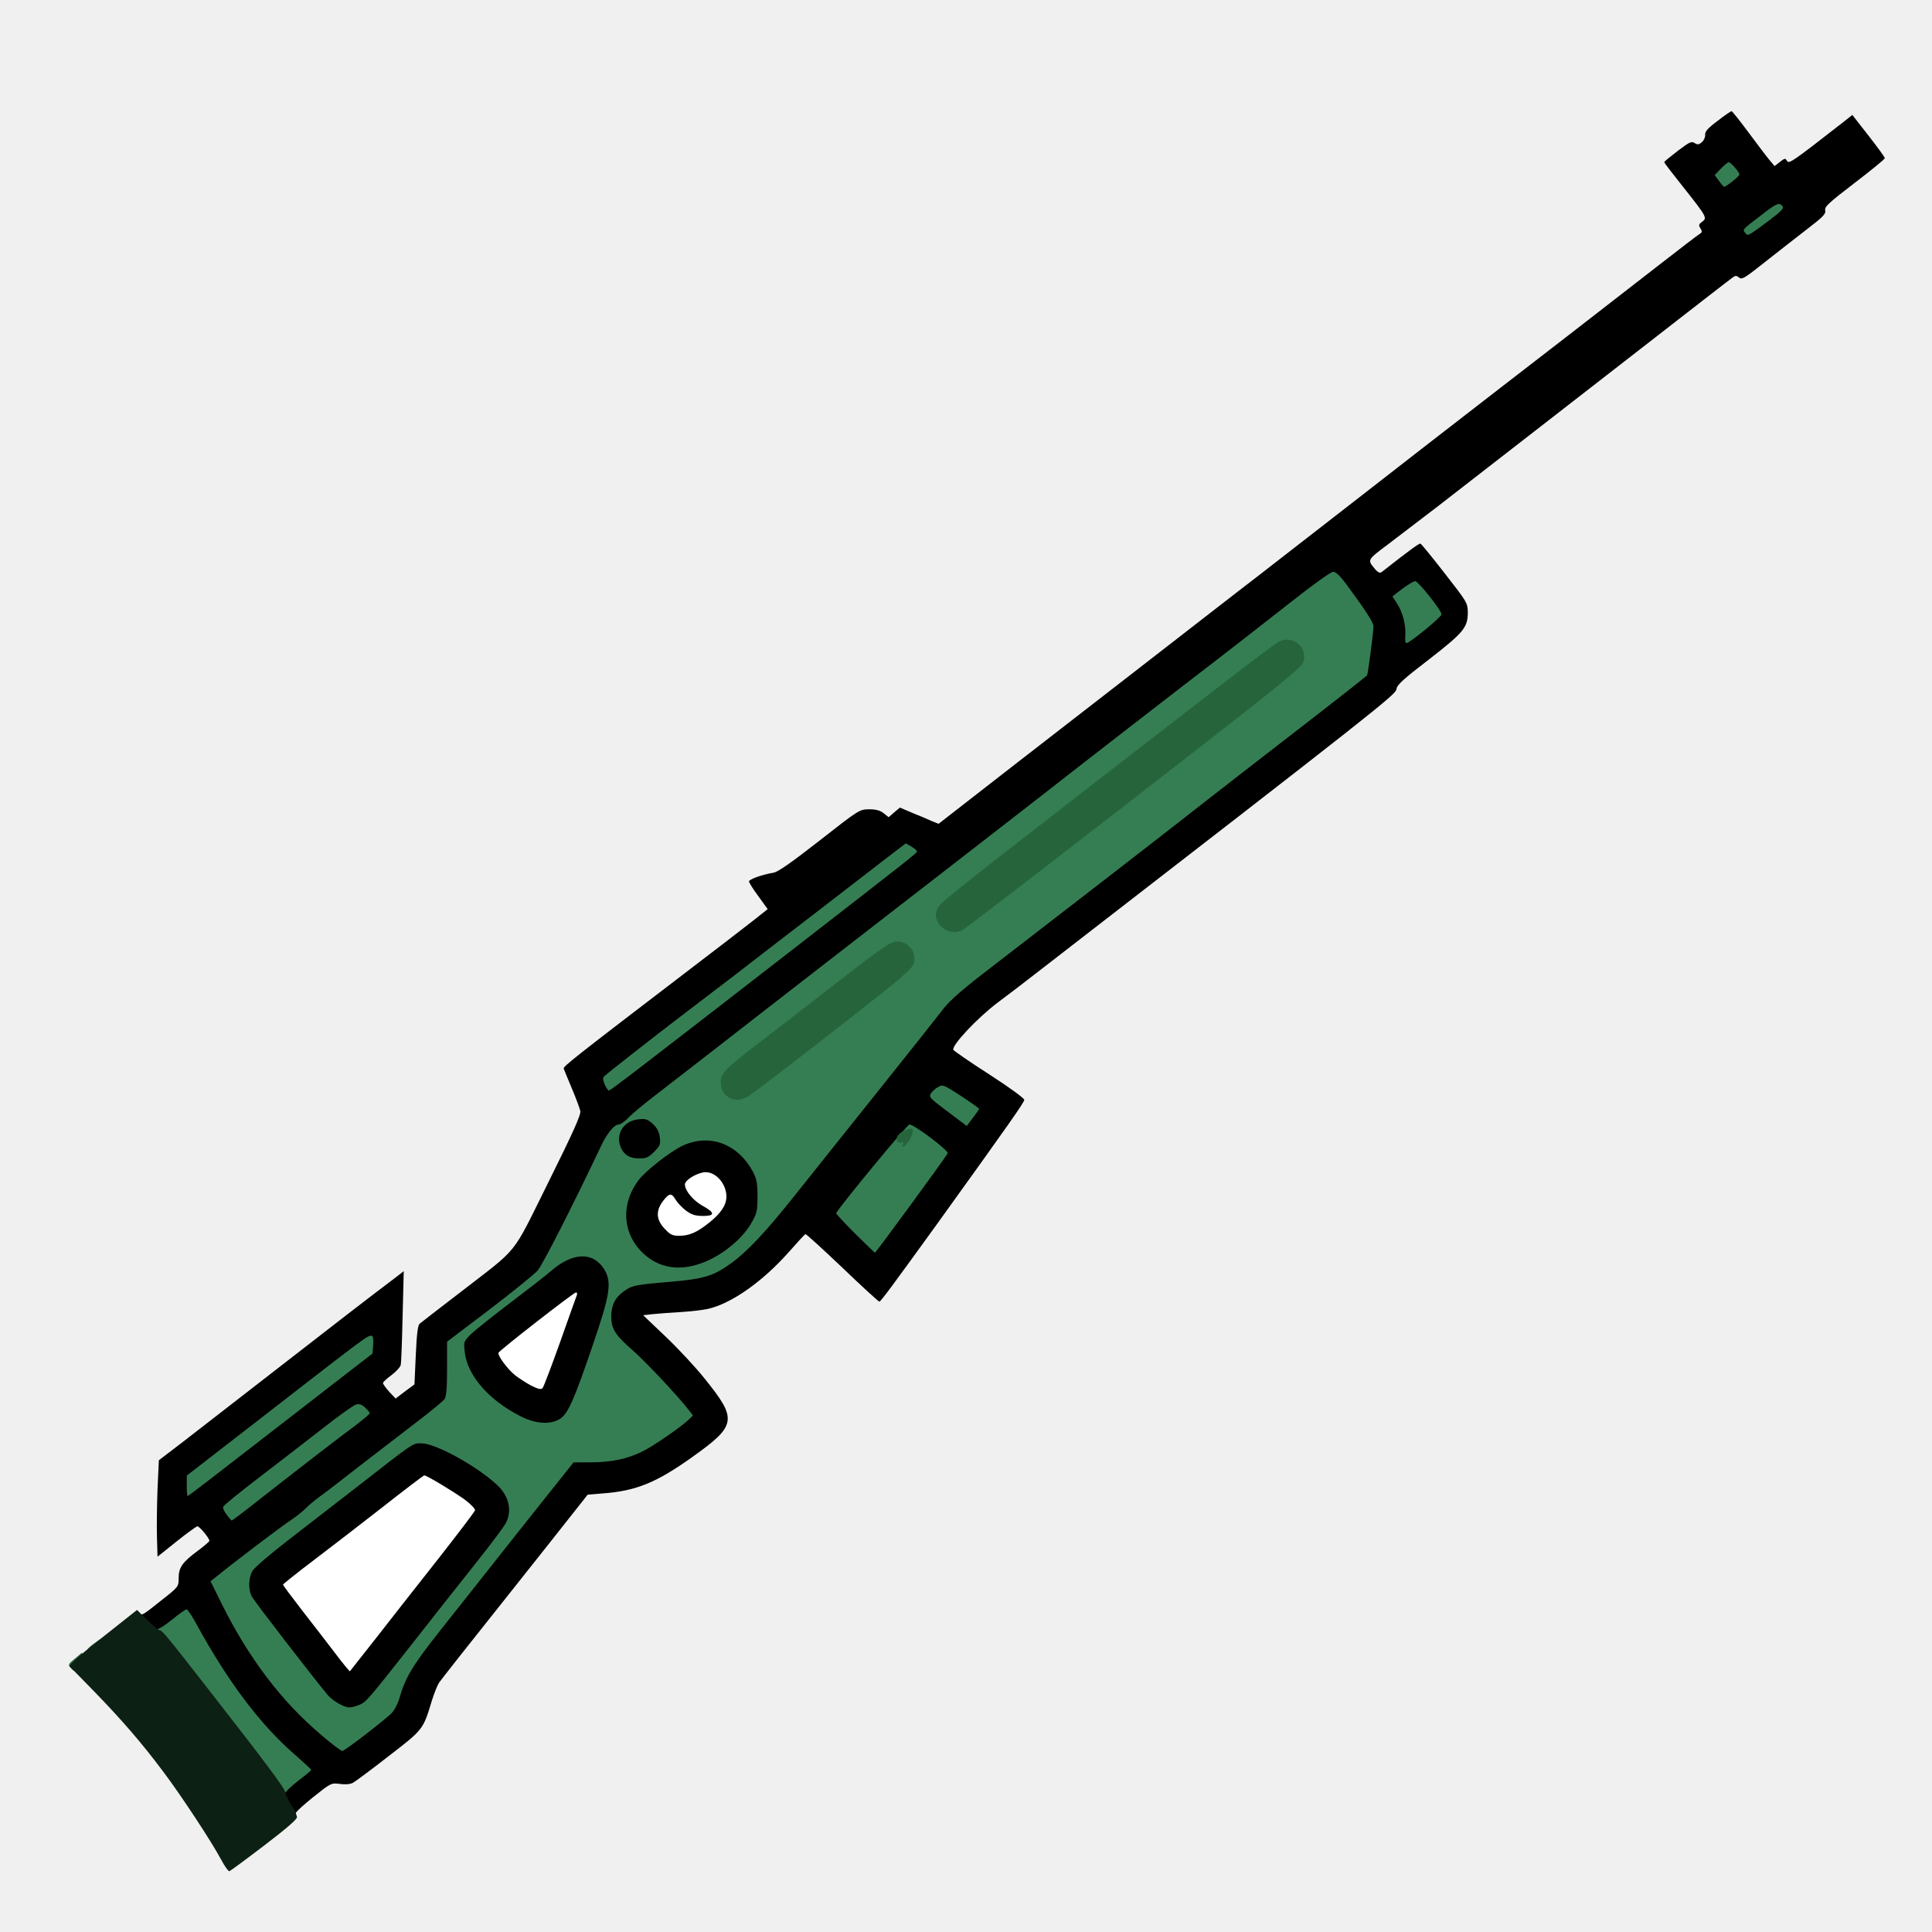
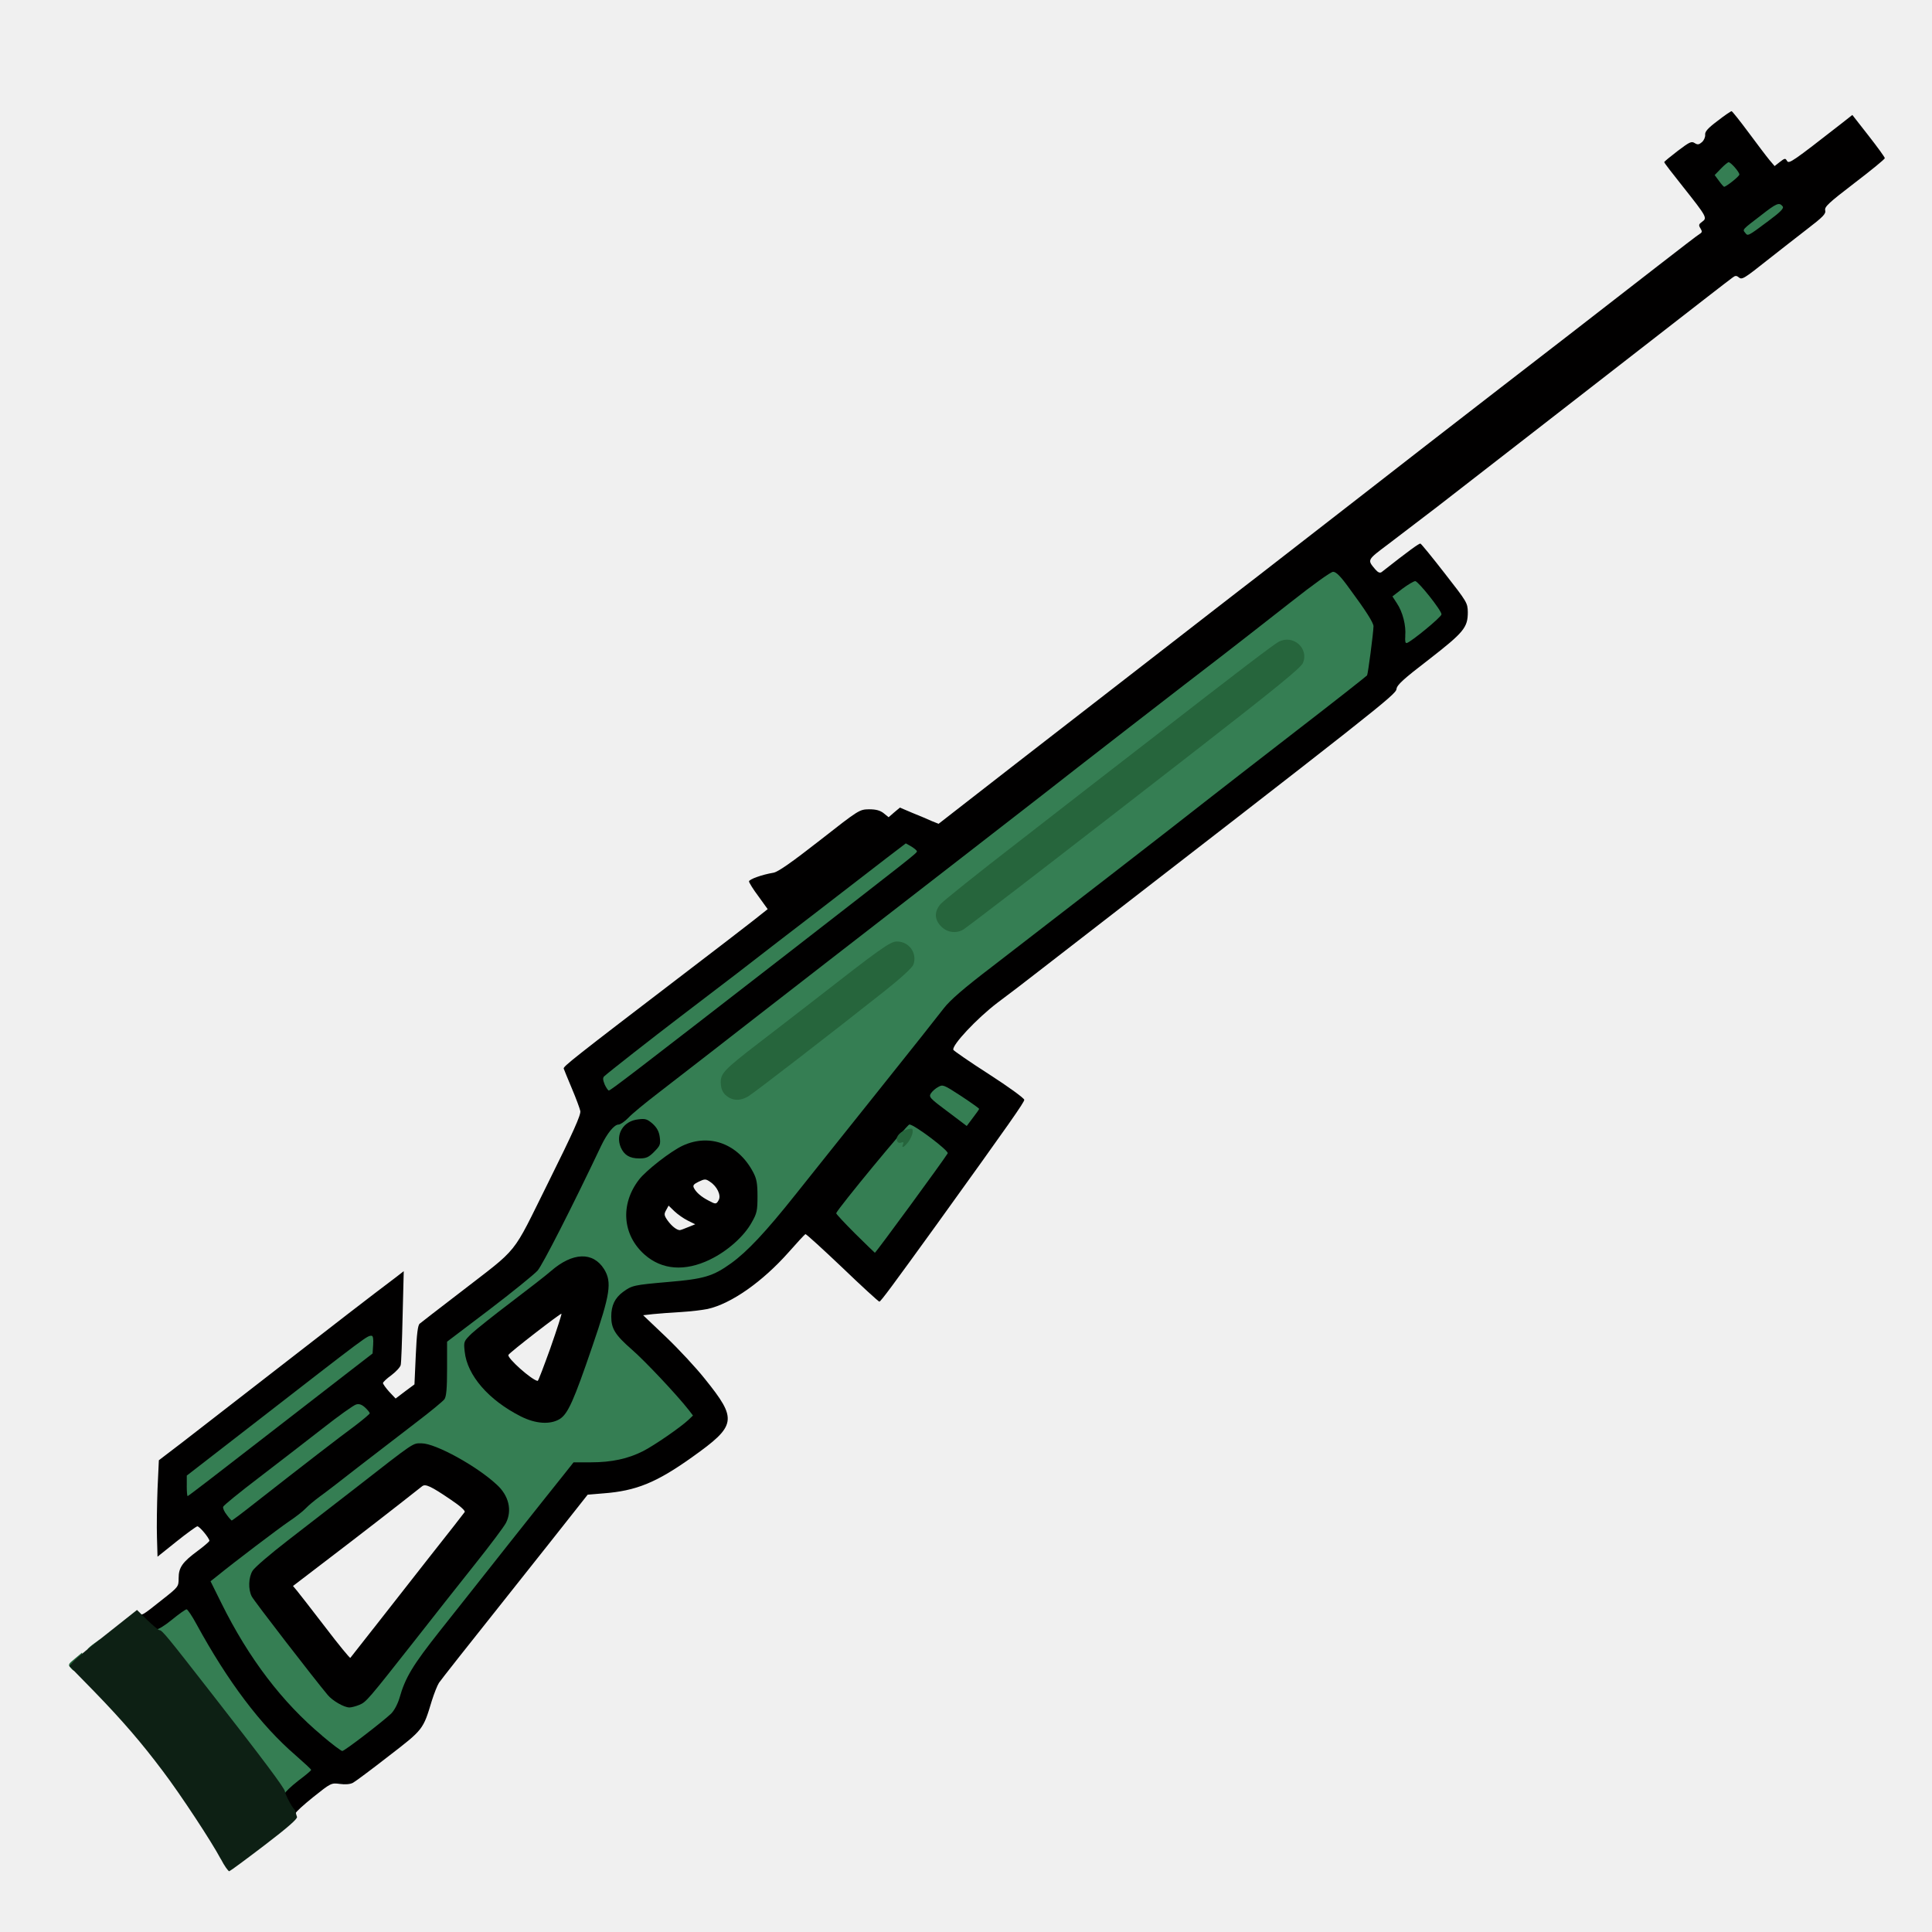
<svg xmlns="http://www.w3.org/2000/svg" version="1.0" width="683px" height="683px" viewBox="0 0 683 683" preserveAspectRatio="xMidYMid meet">
  <g fill="#010000">
    <path d="M100.18 638.85 c-0.80 -1.60 -1.47 -3.94 -1.47 -5.34 0 -2.13 0.40 -2.73 3.33 -4.87 1.87 -1.33 3.33 -2.60 3.33 -2.80 0 -0.27 -2.33 -2.60 -5.20 -5.27 -11.41 -10.61 -22.61 -25.68 -32.22 -43.42 -1.20 -2.33 -2.40 -4.20 -2.67 -4.20 -0.27 0 -1.93 1.20 -3.80 2.67 -4.47 3.60 -6.94 3.60 -10.34 0.13 -1.73 -1.80 -2.47 -3.13 -2.47 -4.47 0 -1.40 0.20 -1.73 0.60 -1.07 0.73 1.13 0.93 1 8.14 -4.74 5.67 -4.47 5.74 -4.54 5.74 -7.54 0 -3.80 1.33 -5.67 6.74 -9.67 2.27 -1.67 4.07 -3.27 4.14 -3.54 0 -0.93 -3.47 -5.14 -4.27 -5.14 -0.40 0.07 -3.74 2.47 -7.40 5.40 l-6.67 5.34 -0.20 -6.87 c-0.13 -3.80 0 -11.47 0.20 -17.08 l0.47 -10.14 8.47 -6.47 c4.60 -3.60 19.08 -14.81 32.08 -24.88 21.34 -16.61 34.75 -26.95 43.09 -33.22 l2.93 -2.27 -0.40 15.94 c-0.20 8.74 -0.47 16.47 -0.67 17.21 -0.13 0.73 -1.60 2.33 -3.27 3.60 -1.67 1.20 -3 2.47 -3 2.80 0 0.33 1 1.73 2.20 3.07 l2.27 2.40 3.33 -2.53 3.33 -2.47 0.47 -10.41 c0.33 -7.47 0.73 -10.61 1.40 -11.07 0.47 -0.40 6.67 -5.20 13.81 -10.67 21.88 -16.94 18.34 -12.54 31.68 -39.35 8.74 -17.61 11.54 -23.81 11.27 -25.15 -0.20 -0.93 -1.53 -4.54 -3 -8 -1.47 -3.47 -2.73 -6.60 -2.87 -7 -0.20 -0.73 3.47 -3.67 42.49 -33.48 10.67 -8.14 21.68 -16.61 24.48 -18.81 l5.14 -4.07 -3.27 -4.54 c-1.87 -2.47 -3.33 -4.87 -3.33 -5.27 0 -0.73 4.60 -2.40 8.67 -3.07 1.67 -0.33 6.34 -3.60 16.34 -11.41 13.87 -10.87 14.01 -10.94 17.41 -11.01 2.47 0 3.94 0.40 5.20 1.40 l1.73 1.40 2 -1.73 2 -1.67 4.54 1.93 c2.47 1 5.54 2.27 6.80 2.87 l2.33 0.93 27.35 -21.28 c15.07 -11.67 34.42 -26.68 43.02 -33.35 8.60 -6.67 21.08 -16.34 27.68 -21.48 6.60 -5.14 13.21 -10.20 14.67 -11.34 8.67 -6.74 33.35 -25.88 37.02 -28.75 3.80 -3 39.55 -30.75 49.09 -38.09 5.87 -4.47 40.55 -31.35 55.29 -42.82 7.74 -6 14.47 -11.21 15.01 -11.47 0.80 -0.47 0.87 -0.87 0.20 -1.93 -0.73 -1.13 -0.60 -1.47 0.60 -2.33 1.87 -1.33 1.67 -1.73 -6.80 -12.41 -3.67 -4.60 -6.67 -8.47 -6.60 -8.67 0 -0.20 2.13 -1.93 4.74 -3.94 4.14 -3.13 4.87 -3.54 6 -2.80 1.07 0.67 1.53 0.60 2.60 -0.33 0.73 -0.67 1.20 -1.80 1.13 -2.60 -0.13 -1.07 0.87 -2.27 4.34 -4.87 2.47 -1.93 4.74 -3.47 5 -3.47 0.27 0.07 2.93 3.40 6 7.54 3.07 4.14 6.34 8.47 7.34 9.67 l1.87 2.20 1.87 -1.47 c1.73 -1.33 1.93 -1.40 2.53 -0.33 0.67 1.13 2.07 0.13 19.01 -13.07 l4.07 -3.20 5.74 7.34 c3.13 4 5.74 7.60 5.74 7.94 0 0.33 -4.80 4.27 -10.74 8.80 -9.14 7 -10.61 8.40 -10.34 9.60 0.33 1.27 -0.73 2.33 -6.47 6.74 -3.74 2.87 -9.74 7.60 -13.41 10.47 -9.07 7.20 -9.54 7.47 -10.74 6.47 -0.73 -0.60 -1.20 -0.60 -2.13 0.13 -0.73 0.47 -15.47 11.94 -32.88 25.48 -29.55 23.01 -45.89 35.62 -71.37 55.43 -5.74 4.40 -13.61 10.41 -17.48 13.34 -7.54 5.67 -7.47 5.47 -4.54 8.94 0.93 1.07 1.60 1.33 2.20 0.93 9.60 -7.54 13.34 -10.27 13.74 -10.07 0.33 0.13 4.20 4.87 8.60 10.54 7.87 10.07 8.07 10.41 8.14 13.67 0 5.47 -1.40 7.14 -13.74 16.74 -8.94 6.87 -11.34 9 -11.47 10.47 -0.27 2 -6.20 6.67 -126.53 99.78 -4 3.13 -10.61 8.20 -14.67 11.21 -7.07 5.40 -16.01 14.87 -15.47 16.54 0.13 0.33 5.80 4.27 12.67 8.67 6.94 4.47 12.41 8.47 12.41 9 0 0.87 -4.74 7.67 -31.15 44.35 -15.14 20.94 -19.61 27.01 -20.08 27.01 -0.27 0 -6.20 -5.40 -13.07 -12.01 -6.94 -6.60 -12.81 -11.94 -13.07 -11.87 -0.27 0.13 -2.87 2.93 -5.87 6.34 -9.27 10.47 -20.34 18.28 -28.75 20.14 -1.67 0.33 -5.87 0.87 -9.34 1.07 -3.47 0.20 -7.94 0.53 -9.87 0.73 l-3.54 0.40 8.14 7.74 c4.40 4.20 10.61 10.87 13.67 14.74 11.61 14.41 11.27 16.47 -4.47 27.68 -12.61 9 -19.81 11.94 -31.35 12.81 l-5.60 0.47 -4 5.07 c-2.20 2.80 -13.74 17.41 -25.68 32.42 -12.01 15.07 -22.28 28.08 -22.88 29.01 -0.60 0.93 -1.73 3.80 -2.53 6.34 -3.07 10.20 -3 10.14 -15.21 19.54 -6.07 4.74 -11.81 9 -12.67 9.47 -1 0.53 -2.73 0.67 -4.67 0.40 -3 -0.40 -3.13 -0.33 -9.40 4.67 -3.47 2.80 -6.27 5.34 -6.14 5.67 0.07 0.33 -0.53 0.60 -1.40 0.60 -1.07 0 -1.87 -0.80 -3 -2.80z m28.48 -28.81 c3.87 -3.13 7.60 -6.20 8.27 -6.87 1 -1.20 4.60 -10.94 4.14 -11.41 -0.13 -0.13 -1.07 0.93 -2.07 2.33 -7 9.47 -9.67 11.54 -15.27 11.54 -3.94 0 -7 -1.33 -9.54 -4.14 -3.33 -3.74 -26.28 -33.28 -27.21 -35.15 -1.07 -2.07 -1.27 -10.27 -0.27 -12.14 0.40 -0.67 0.53 -1.27 0.27 -1.27 -0.53 0 -8.94 6.67 -8.94 7.07 0 0.13 1.53 3.33 3.40 7.07 6 12.01 13.01 22.34 22.21 32.82 4.07 4.60 16.27 15.74 17.28 15.74 0.33 0 3.80 -2.53 7.74 -5.60z m3.27 -34.22 c4.27 -5.47 13.21 -16.87 19.81 -25.28 6.67 -8.40 12.27 -15.61 12.54 -16.01 0.27 -0.47 -1.67 -2.20 -5.07 -4.47 -6.87 -4.67 -8.80 -5.54 -9.94 -4.67 -9.27 7.34 -22.88 17.88 -32.95 25.55 l-12.74 9.74 1.40 1.67 c0.80 0.93 5.27 6.74 10 12.87 4.67 6.14 8.67 11.01 8.87 10.87 0.13 -0.20 3.80 -4.80 8.07 -10.27z m57.43 -46.69 c3.13 -3.94 7 -8.80 8.60 -10.67 l2.93 -3.54 6.07 0 c7.27 0 13.07 -1.27 18.34 -3.94 5.34 -2.73 15.54 -10.14 15.34 -11.14 -0.33 -1.47 -14.07 -16.34 -19.21 -20.74 -2.73 -2.40 -5.47 -5.20 -6 -6.27 -0.53 -1.07 -1.13 -1.93 -1.33 -1.93 -0.20 0 -2.07 5.20 -4.27 11.54 -7.27 21.28 -8.14 22.48 -17.74 22.48 -5.07 0 -6.14 -0.20 -10 -2.20 -8.34 -4.20 -14.94 -10.34 -18.34 -17.14 -0.67 -1.27 -1.33 -4.14 -1.53 -6.47 -0.27 -3.47 -0.47 -4.07 -1.20 -3.47 -0.73 0.60 -0.93 3 -0.93 10.07 0 5.14 -0.33 9.87 -0.67 10.54 -0.40 0.73 -3.74 3.60 -7.47 6.47 l-6.74 5.20 4.94 0.40 c4.20 0.27 5.87 0.80 11.14 3.60 3.47 1.73 8.14 4.54 10.34 6.20 9 6.47 10.67 9.20 10.34 16.21 -0.20 4.20 -0.13 4.47 0.80 3.33 0.53 -0.73 3.54 -4.54 6.60 -8.54z m-100.65 -0.27 c3.33 -2.60 6 -4.87 6 -5 0 -0.13 -2.87 1.87 -6.34 4.47 -3.47 2.60 -6.34 4.87 -6.34 5 0 0.67 1.13 -0.07 6.67 -4.47z m-15.34 -9.07 c0 -0.13 -1.20 0.67 -2.67 1.80 -1.47 1.13 -2.67 2.27 -2.67 2.47 0 0.13 1.20 -0.67 2.67 -1.80 1.47 -1.13 2.67 -2.27 2.67 -2.47z m43.55 -12.74 c5.40 -4.20 9.80 -7.74 9.80 -7.94 0 -0.40 -2.13 1.20 -12.67 9.40 -4.20 3.27 -10.14 7.94 -13.14 10.27 -3.07 2.33 -5.54 4.40 -5.54 4.54 0 0.20 2.60 -1.67 5.87 -4.14 3.20 -2.53 10.20 -7.94 15.67 -12.14z m-31.75 3.67 c0.20 -0.40 -2.07 1.20 -5.07 3.60 -3 2.33 -5.67 4.54 -5.94 4.87 -0.20 0.40 2.07 -1.20 5.07 -3.54 3.07 -2.33 5.74 -4.60 5.94 -4.94z m8.87 -6.87 c0 -0.20 -1.80 1.07 -4 2.73 -2.20 1.67 -4 3.20 -4 3.40 0 0.20 1.80 -1.07 4 -2.73 2.20 -1.67 4 -3.20 4 -3.40z m12.01 -9.40 c0 -0.13 -1.20 0.67 -2.67 1.80 -1.47 1.13 -2.67 2.27 -2.67 2.47 0 0.13 1.20 -0.67 2.67 -1.80 1.47 -1.13 2.67 -2.27 2.67 -2.47z m14.67 -11.27 c0 -0.20 -2.40 1.53 -5.34 3.74 -2.93 2.20 -5.34 4.20 -5.34 4.40 0 0.20 2.40 -1.53 5.34 -3.74 2.93 -2.20 5.34 -4.20 5.34 -4.40z m73.90 -6.74 c2.27 -6.47 4 -11.87 3.87 -12.01 -0.27 -0.27 -18.14 13.54 -18.74 14.54 -0.67 1 8.40 9.07 10.34 9.20 0.20 0.07 2.20 -5.27 4.54 -11.74z m-64.83 -0.27 c0.27 -0.47 -1.53 0.80 -4 2.73 -2.40 1.87 -4.40 3.60 -4.40 3.74 0 0.47 7.87 -5.60 8.40 -6.47z m102.78 -24.95 c5.47 -0.47 8.34 -0.87 6.47 -0.93 -8 -0.20 -14.54 -4.20 -17.88 -10.87 -1.53 -3 -1.73 -4.34 -1.73 -9.80 0 -7.20 1.33 -11.07 5.34 -15.61 l2.13 -2.47 -2.80 0 c-1.53 0 -3.33 -0.33 -4.07 -0.67 -1.53 -0.87 -3.27 -4.07 -3.27 -6.14 -0.07 -1.47 -0.07 -1.47 -0.87 -0.20 -0.93 1.67 -19.14 39.09 -19.14 39.42 0 0.20 0.87 -0.13 2 -0.73 2.53 -1.33 10.74 -1.33 13.34 0 2.47 1.27 4.60 4.80 5.07 8.54 l0.40 3 2.60 -1.33 c1.93 -1 5.14 -1.53 12.41 -2.20z m90.04 -30.88 c4.87 -6.74 8.74 -12.54 8.54 -12.81 -0.20 -0.33 -2.40 -2.07 -4.87 -3.87 l-4.54 -3.27 -10.34 12.94 c-5.60 7.14 -10.67 13.54 -11.21 14.27 -0.87 1.27 -0.60 1.67 3.94 6.27 l4.87 4.87 2.33 -3.07 c1.33 -1.73 6.40 -8.67 11.27 -15.34z m-79.31 13.47 l2.47 -1 -2.67 -1.33 c-1.47 -0.73 -3.54 -2.20 -4.67 -3.27 l-2.07 -2 -0.87 1.60 c-0.80 1.40 -0.73 1.87 0.53 3.67 1.40 1.93 3.13 3.33 4.27 3.40 0.27 0 1.60 -0.47 3 -1.07z m35.95 -13.61 c5.14 -6.40 18.28 -22.94 29.28 -36.68 11.01 -13.74 21.34 -26.81 23.08 -29.08 2.27 -2.93 6.94 -7 17.34 -14.94 16.27 -12.54 63.50 -49.09 75.90 -58.83 4.60 -3.54 19.14 -14.81 32.28 -25.01 26.68 -20.61 24.75 -18.48 25.48 -28.35 0.47 -5.67 0.40 -5.94 -1.47 -8.67 -5.40 -8.14 -9.87 -13.81 -10.61 -13.34 -0.40 0.27 -6.87 5.27 -14.41 11.21 -7.47 5.87 -19.01 14.87 -25.61 19.94 -18.54 14.34 -49.62 38.42 -60.36 46.82 -5.34 4.14 -17.94 13.94 -28.01 21.74 -59.43 46.09 -79.64 61.70 -90.04 69.83 -6.40 5 -14.47 11.27 -17.94 13.87 -4.34 3.33 -5.80 4.80 -4.80 4.80 0.73 0 2.33 0.87 3.47 1.87 1.80 1.60 2.20 2.47 2.47 5.60 l0.27 3.74 3.80 -1.73 c3.20 -1.47 4.67 -1.73 10.07 -1.73 5.60 -0.07 6.74 0.20 9.74 1.73 3.80 2 6.87 5.20 9.07 9.40 1.93 3.74 2.47 14.07 1 18.41 -1.27 3.67 -1.67 4.07 10 -10.61z m-25.15 4 c0.87 -1.67 -0.60 -4.80 -3.07 -6.40 -1.53 -1.07 -1.87 -1.07 -4 -0.07 -1.87 0.93 -2.20 1.33 -1.67 2.33 0.80 1.53 2.60 3.07 5.07 4.34 2.60 1.40 2.80 1.40 3.67 -0.20z m88.04 -31.28 c0 -0.87 -9.27 -6.74 -9.60 -6.14 -0.20 0.27 1.67 2.07 4.14 3.94 4 3.07 5.47 3.67 5.47 2.20z m164.08 -176.09 c0 -0.60 -6.07 -8.07 -6.54 -8.07 -0.27 0.07 -1.13 0.60 -1.93 1.27 l-1.40 1.20 1.27 3.60 c0.67 2 1.20 4.60 1.27 5.80 l0 2.20 3.67 -2.80 c2 -1.53 3.67 -2.93 3.67 -3.20z" />
  </g>
  <g fill="#357e53">
    <path d="M93.71 627.84 c-6.20 -8.40 -32.75 -42.49 -36.48 -46.96 -2.33 -2.73 -3.54 -5.94 -1.87 -4.94 0.40 0.27 2.80 -1.20 5.34 -3.27 2.53 -2.07 4.87 -3.74 5.27 -3.74 0.33 0 1.93 2.33 3.47 5.20 11.07 20.28 22.68 35.75 35.08 46.42 2.93 2.60 5.47 4.87 5.47 5.14 0.07 0.20 -2 1.93 -4.60 3.87 -2.53 2 -4.67 4 -4.67 4.47 0 2.27 -2.07 0.40 -7 -6.20z" />
    <path d="M113.92 613.63 c-14.07 -11.74 -25.95 -27.28 -35.62 -46.82 l-3.87 -7.80 1.93 -1.53 c7.07 -5.74 22.08 -17.08 25.68 -19.54 2.40 -1.60 5.07 -3.67 6 -4.67 0.93 -1 3.20 -2.87 5 -4.20 1.87 -1.33 8.20 -6.20 14.07 -10.81 5.94 -4.60 14.87 -11.47 19.94 -15.34 5 -3.80 9.54 -7.54 10.07 -8.27 0.67 -1 0.93 -3.74 0.93 -10.87 l0 -9.47 14.87 -11.27 c8.14 -6.20 15.87 -12.47 17.14 -13.87 1.80 -2.13 11.94 -21.94 22.48 -44.15 2.07 -4.34 4.60 -7.47 6.14 -7.47 0.60 0 2.20 -1.07 3.47 -2.40 1.20 -1.33 6 -5.27 10.61 -8.80 4.60 -3.54 13.01 -10.07 18.68 -14.47 5.67 -4.47 23.88 -18.54 40.35 -31.35 16.54 -12.81 38.29 -29.68 48.36 -37.48 10.07 -7.80 22.68 -17.61 28.01 -21.74 11.54 -9.07 50.36 -39.15 64.30 -49.82 5.47 -4.20 16.07 -12.54 23.68 -18.48 7.94 -6.27 14.34 -10.87 15.14 -10.87 1.07 0 2.67 1.60 5.74 5.87 5.87 7.94 8.54 12.14 8.54 13.41 -0.07 2.53 -1.93 16.74 -2.27 17.34 -0.27 0.33 -11.61 9.27 -25.28 19.81 -13.61 10.54 -28.08 21.74 -32.15 24.95 -9.27 7.34 -56.16 43.62 -74.90 58.03 -10.41 7.94 -15.07 12.01 -17.34 14.94 -1.73 2.27 -12.07 15.34 -23.08 29.08 -11.01 13.74 -24.15 30.28 -29.28 36.68 -10.61 13.34 -17.08 20.21 -22.81 24.35 -6.40 4.60 -9.60 5.54 -22.21 6.60 -12.21 1.07 -12.81 1.20 -16.01 3.54 -2.87 2.13 -4.14 4.80 -4.14 8.67 0 4.34 1.40 6.54 7.34 11.74 4.40 3.80 15.74 15.81 20.08 21.34 l1.47 1.93 -1.60 1.53 c-2.67 2.53 -12.01 9 -16.07 11.07 -5.27 2.67 -11.07 3.94 -18.34 3.94 l-6.20 0 -3.60 4.54 c-2 2.47 -10.47 13.14 -18.88 23.74 -8.34 10.61 -19.54 24.68 -24.81 31.35 -9.54 12.07 -12.21 16.41 -14.27 23.74 -0.67 2.20 -1.87 4.40 -2.93 5.47 -3.20 3 -16.47 13.21 -17.28 13.21 -0.40 0 -3.60 -2.40 -7.07 -5.34z m13.14 -10.94 c2.40 -1 2.93 -1.60 19.88 -23.14 5.94 -7.60 15.27 -19.41 20.74 -26.28 5.54 -6.94 10.54 -13.61 11.21 -14.94 2.20 -4.40 1 -9.60 -3.27 -13.47 -7.07 -6.60 -21.68 -14.61 -26.55 -14.61 -3.27 0 -1.93 -0.93 -23.74 16.07 -6.80 5.27 -17.41 13.47 -23.61 18.28 -6.14 4.74 -11.74 9.54 -12.41 10.67 -1.47 2.33 -1.60 6.60 -0.33 9.07 0.73 1.53 22.34 29.48 26.88 34.88 1.73 2.07 5.80 4.40 7.67 4.40 0.67 0 2.27 -0.40 3.54 -0.93z m70.83 -101.05 c2.87 -1.80 4.94 -6.40 11.54 -25.75 6.34 -18.48 6.94 -22.61 4.14 -27.21 -3.94 -6.27 -11.14 -6 -18.81 0.67 -1.67 1.47 -7.94 6.34 -14.01 10.94 -6 4.54 -12.27 9.54 -13.94 11.07 -2.87 2.80 -2.93 2.87 -2.53 6.47 0.87 8.40 8.47 17.14 19.81 22.88 5.27 2.67 10.41 3 13.81 0.93z m53.09 -56.36 c6.14 -2.93 12.14 -8.27 14.81 -13.21 1.80 -3.13 2 -4.14 2 -9.20 0 -4.60 -0.33 -6.20 -1.53 -8.47 -5.27 -10 -15.34 -13.81 -24.88 -9.40 -4.20 1.93 -13.01 8.80 -15.47 12.01 -6.74 8.74 -5.87 19.61 2 26.55 6.14 5.40 14.21 6 23.08 1.73z m-19.74 -38.09 c2.13 -2.13 2.33 -2.60 2 -5.20 -0.27 -2 -1 -3.33 -2.53 -4.74 -1.87 -1.60 -2.53 -1.87 -5.07 -1.53 -5.20 0.53 -8.14 5.20 -6.20 9.87 1.20 2.73 3.13 3.94 6.54 3.94 2.47 0 3.33 -0.40 5.27 -2.33z m33.62 -23.14 c3.87 -2.80 38.75 -30.01 48.29 -37.69 4.54 -3.60 7.40 -6.40 7.54 -7.27 0.27 -1.93 -2.87 -4.47 -4.54 -3.60 -0.60 0.33 -9.54 7.07 -19.74 15.01 -10.20 7.94 -22.21 17.14 -26.61 20.54 -8.60 6.60 -13.01 10.54 -13.01 11.61 0 1.07 2.67 3.54 3.94 3.54 0.60 0 2.53 -1 4.14 -2.13z m91.91 -71.23 c9.27 -7.14 19.74 -15.21 23.28 -17.94 26.01 -20.01 75.50 -58.70 77.04 -60.16 2.13 -2.20 2.20 -2.87 0.47 -4.60 -2.67 -2.67 -0.20 -4.40 -48.69 33.22 -11.94 9.20 -32.88 25.48 -46.62 36.08 -13.74 10.67 -25.81 20.14 -26.81 21.14 -2.40 2.27 -2.47 3.80 -0.20 5.54 1.47 1.13 2 1.27 3.27 0.53 0.80 -0.40 9.07 -6.67 18.28 -13.81z" />
    <path d="M80.17 535.53 c-0.87 -1.07 -1.47 -2.40 -1.27 -2.87 0.20 -0.53 5.87 -5.14 12.61 -10.27 6.74 -5.14 16.87 -13.01 22.54 -17.41 5.67 -4.47 11.01 -8.27 11.87 -8.47 1.07 -0.33 2.07 0.07 3.20 1.13 0.87 0.80 1.60 1.73 1.60 2 0 0.20 -2.33 2.20 -5.14 4.34 -5.27 3.87 -18.68 14.21 -34.68 26.75 -4.80 3.80 -8.87 6.87 -9 6.80 -0.07 0 -0.93 -0.87 -1.73 -2z" />
    <path d="M66.03 525.32 l0 -3.67 22.21 -17.21 c42.55 -33.02 41.49 -32.22 43.15 -32.22 0.47 0 0.67 1.13 0.53 3.13 l-0.20 3.13 -7.34 5.67 c-4 3.13 -18.68 14.47 -32.55 25.21 -13.81 10.74 -25.28 19.54 -25.48 19.54 -0.20 0 -0.33 -1.60 -0.33 -3.60z" />
    <path d="M302.28 436.08 c-3.74 -3.74 -6.74 -6.94 -6.67 -7.20 0.93 -2.07 25.08 -31.35 25.88 -31.35 1.73 0 14.07 9.34 13.54 10.20 -1.47 2.47 -25.41 35.15 -25.75 35.15 -0.07 0 -3.20 -3.07 -7 -6.80z" />
    <path d="M334.96 392.93 c-6.27 -4.67 -6.67 -5.14 -5.87 -6.40 0.47 -0.73 1.67 -1.80 2.60 -2.27 1.60 -0.93 1.93 -0.80 8.07 3.20 3.54 2.33 6.40 4.40 6.40 4.54 0 0.13 -1 1.60 -2.20 3.13 l-2.20 2.93 -6.80 -5.14z" />
    <path d="M213.77 383.39 c-0.67 -1.67 -0.73 -2.40 -0.13 -2.93 1.60 -1.47 17.01 -13.54 26.81 -21.01 5.54 -4.20 14.54 -11.07 20.01 -15.27 5.40 -4.20 12.07 -9.34 14.67 -11.34 4.74 -3.60 21.41 -16.47 28.15 -21.68 1.87 -1.47 6.47 -5 10.20 -7.87 l6.74 -5.14 2 1.13 c1.07 0.67 1.93 1.40 1.93 1.67 0 0.67 -1.27 1.60 -46.02 36.35 -54.36 42.15 -62.30 48.22 -62.90 48.22 -0.27 0 -0.93 -1 -1.47 -2.13z" />
    <path d="M496.78 224.78 c0.33 -3.54 -0.87 -8.40 -2.93 -11.47 l-1.60 -2.47 3.54 -2.73 c2 -1.47 4 -2.67 4.54 -2.67 1.07 0.07 9.27 10.34 9.27 11.74 0 0.93 -10.74 9.74 -12.27 10.14 -0.53 0.13 -0.67 -0.67 -0.53 -2.53z" />
    <path d="M616.97 82.31 c-1 -1.20 -1.20 -1 5.60 -6.20 5.47 -4.27 6.40 -4.67 7.60 -3.20 0.60 0.67 -0.53 1.87 -5 5.20 -7.40 5.54 -7.27 5.40 -8.20 4.20z" />
    <path d="M607.70 63.96 l-1.53 -2.07 2.20 -2.27 c1.20 -1.27 2.47 -2.27 2.73 -2.27 0.80 0 3.80 3.47 3.80 4.34 0.07 0.60 -4.67 4.34 -5.40 4.34 -0.13 0 -1 -0.93 -1.80 -2.07z" />
  </g>
  <g fill="#26653c">
    <path d="M25.08 589.75 c-1.07 -1.27 -1.07 -1.40 1.40 -3.40 l2.53 -2.13 0.20 1.80 c0.20 1.20 -0.27 2.33 -1.33 3.40 -1.60 1.53 -1.67 1.53 -2.80 0.33z" />
    <path d="M31.02 582.95 c0.20 -0.33 1.27 -1.27 2.33 -2 l2 -1.40 0 2 c0 1.93 -0.20 2.07 -2.40 2.07 -1.33 0 -2.20 -0.27 -1.93 -0.67z" />
    <path d="M319.22 404.53 c0.33 -0.73 0.13 -0.87 -0.67 -0.60 -0.67 0.27 -1.20 0 -1.47 -0.73 -0.53 -1.40 1.40 -3.40 3.87 -4 1.60 -0.40 1.80 -0.27 1.67 1.13 -0.07 0.87 -0.80 2.40 -1.53 3.40 -1.60 2 -2.47 2.33 -1.87 0.80z" />
    <path d="M257.79 388.06 c-2.13 -1.27 -2.93 -2.73 -3 -5.47 0 -3.13 1.33 -4.54 13.01 -13.54 4.40 -3.33 12.94 -10 19.01 -14.67 24.81 -19.34 27.88 -21.54 30.28 -21.54 4.34 0 7.27 4.20 5.80 8.20 -0.40 1.07 -4.54 4.87 -10.20 9.34 -17.74 14.07 -45.89 35.82 -48.09 37.15 -2.40 1.47 -4.80 1.67 -6.80 0.53z" />
    <path d="M332.76 327.56 c-2.47 -2.47 -2.53 -5.27 -0.27 -7.94 0.93 -1.07 13.21 -10.94 27.41 -21.88 14.14 -11.01 35.48 -27.55 47.49 -36.82 30.75 -23.88 42.95 -33.15 44.62 -34.02 5.07 -2.73 10.81 2.27 8.60 7.47 -0.67 1.67 -9.60 8.94 -37.82 30.88 -20.34 15.81 -39.29 30.48 -42.09 32.62 -2.80 2.20 -12.67 9.80 -21.94 16.94 -9.27 7.14 -17.48 13.34 -18.21 13.81 -2.53 1.47 -5.67 1.07 -7.80 -1.07z" />
  </g>
  <g fill="#0d2014">
    <path d="M78.04 657.19 c-3.13 -5.94 -14.21 -22.81 -20.54 -31.15 -7.47 -9.94 -14.07 -17.61 -24.08 -27.95 l-8.94 -9.14 1.60 -1.73 c0.87 -0.93 6.27 -5.40 12.01 -9.87 l10.34 -8.20 3.67 3.60 c2 1.93 3.94 3.54 4.27 3.54 0.93 0 2.67 2.13 18.41 22.34 18.28 23.41 25.95 33.68 25.95 34.68 0 0.87 2.47 5.60 3.33 6.34 0.20 0.20 0.40 0.67 0.47 1 0.07 0.40 0.27 1.13 0.47 1.67 0.20 0.67 -3.27 3.74 -11.47 10 -6.47 4.94 -12.07 9.07 -12.47 9.20 -0.33 0.07 -1.73 -1.87 -3 -4.34z" />
  </g>
-   <g fill="#ffffff">
-     <path d="M118.52 584.49 c-2.73 -3.60 -8 -10.41 -11.74 -15.21 -3.67 -4.74 -6.74 -8.87 -6.74 -9.07 0 -0.20 4.74 -4 10.47 -8.34 5.74 -4.34 16.87 -12.94 24.75 -19.08 7.87 -6.20 14.47 -11.21 14.74 -11.21 0.87 0 10.47 5.80 14.27 8.54 2.13 1.60 3.80 3.33 3.67 3.80 -0.13 0.47 -6.07 8.34 -13.21 17.41 -7.14 9.07 -17.01 21.61 -21.88 27.88 -4.94 6.27 -9 11.47 -9.14 11.61 -0.13 0.13 -2.47 -2.73 -5.20 -6.34z" />
-     <path d="M187.89 489.91 c-1.73 -0.93 -4.34 -2.60 -5.80 -3.74 -2.73 -2.20 -6.20 -6.94 -5.87 -7.94 0.27 -0.80 26.61 -21.34 27.41 -21.34 0.33 0 0.47 0.40 0.33 0.87 -0.20 0.40 -2.80 7.87 -5.87 16.47 -3.07 8.60 -5.87 16.01 -6.27 16.47 -0.53 0.60 -1.47 0.40 -3.94 -0.80z" />
-     <path d="M235.05 434.48 c-3.13 -3.27 -3.33 -6.47 -0.53 -10.07 2.07 -2.67 2.93 -2.73 4.34 -0.27 0.60 1 2.20 2.73 3.60 3.80 2 1.47 3.20 1.87 5.94 1.93 4.40 0 4.47 -1.13 0.07 -3.54 -3.40 -1.87 -6.34 -5.40 -6.34 -7.60 0 -1.40 3.40 -3.67 6.47 -4.27 3.94 -0.73 8.20 3.74 8.20 8.54 0 3 -1.93 5.94 -6.14 9.27 -4.34 3.47 -7 4.60 -10.61 4.60 -2.33 0 -3.13 -0.40 -5 -2.40z" />
-   </g>
</svg>
